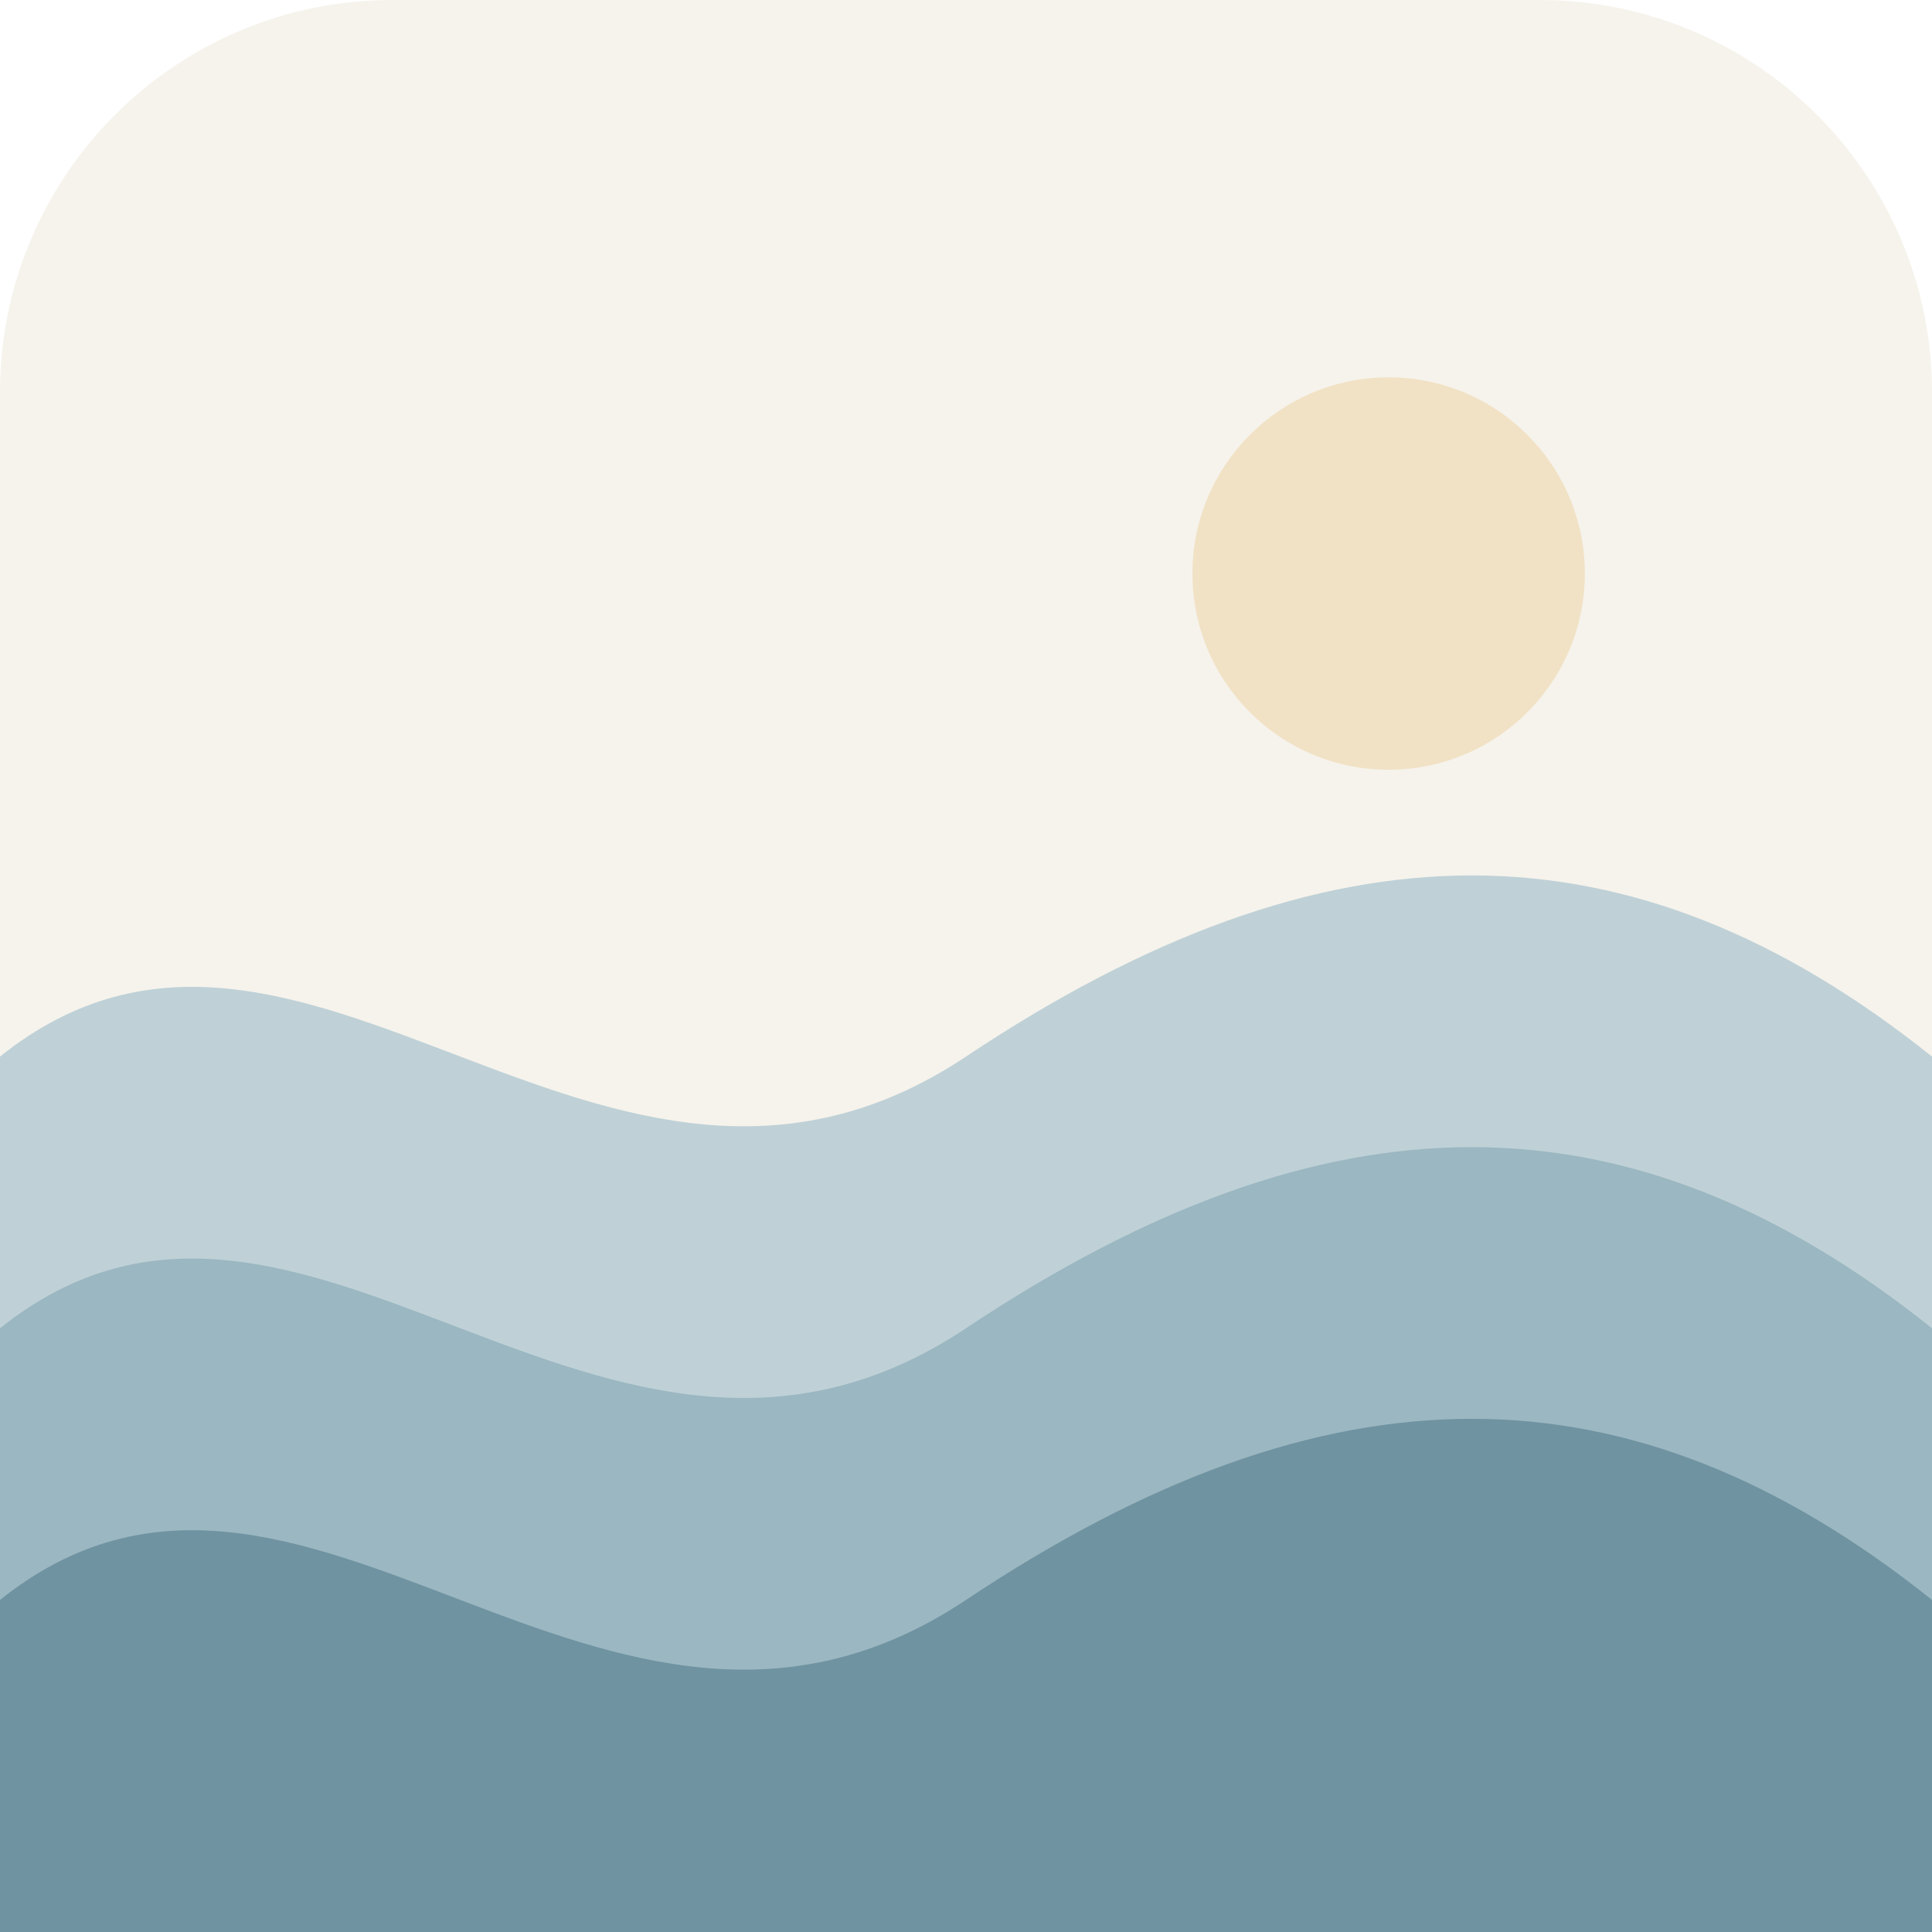
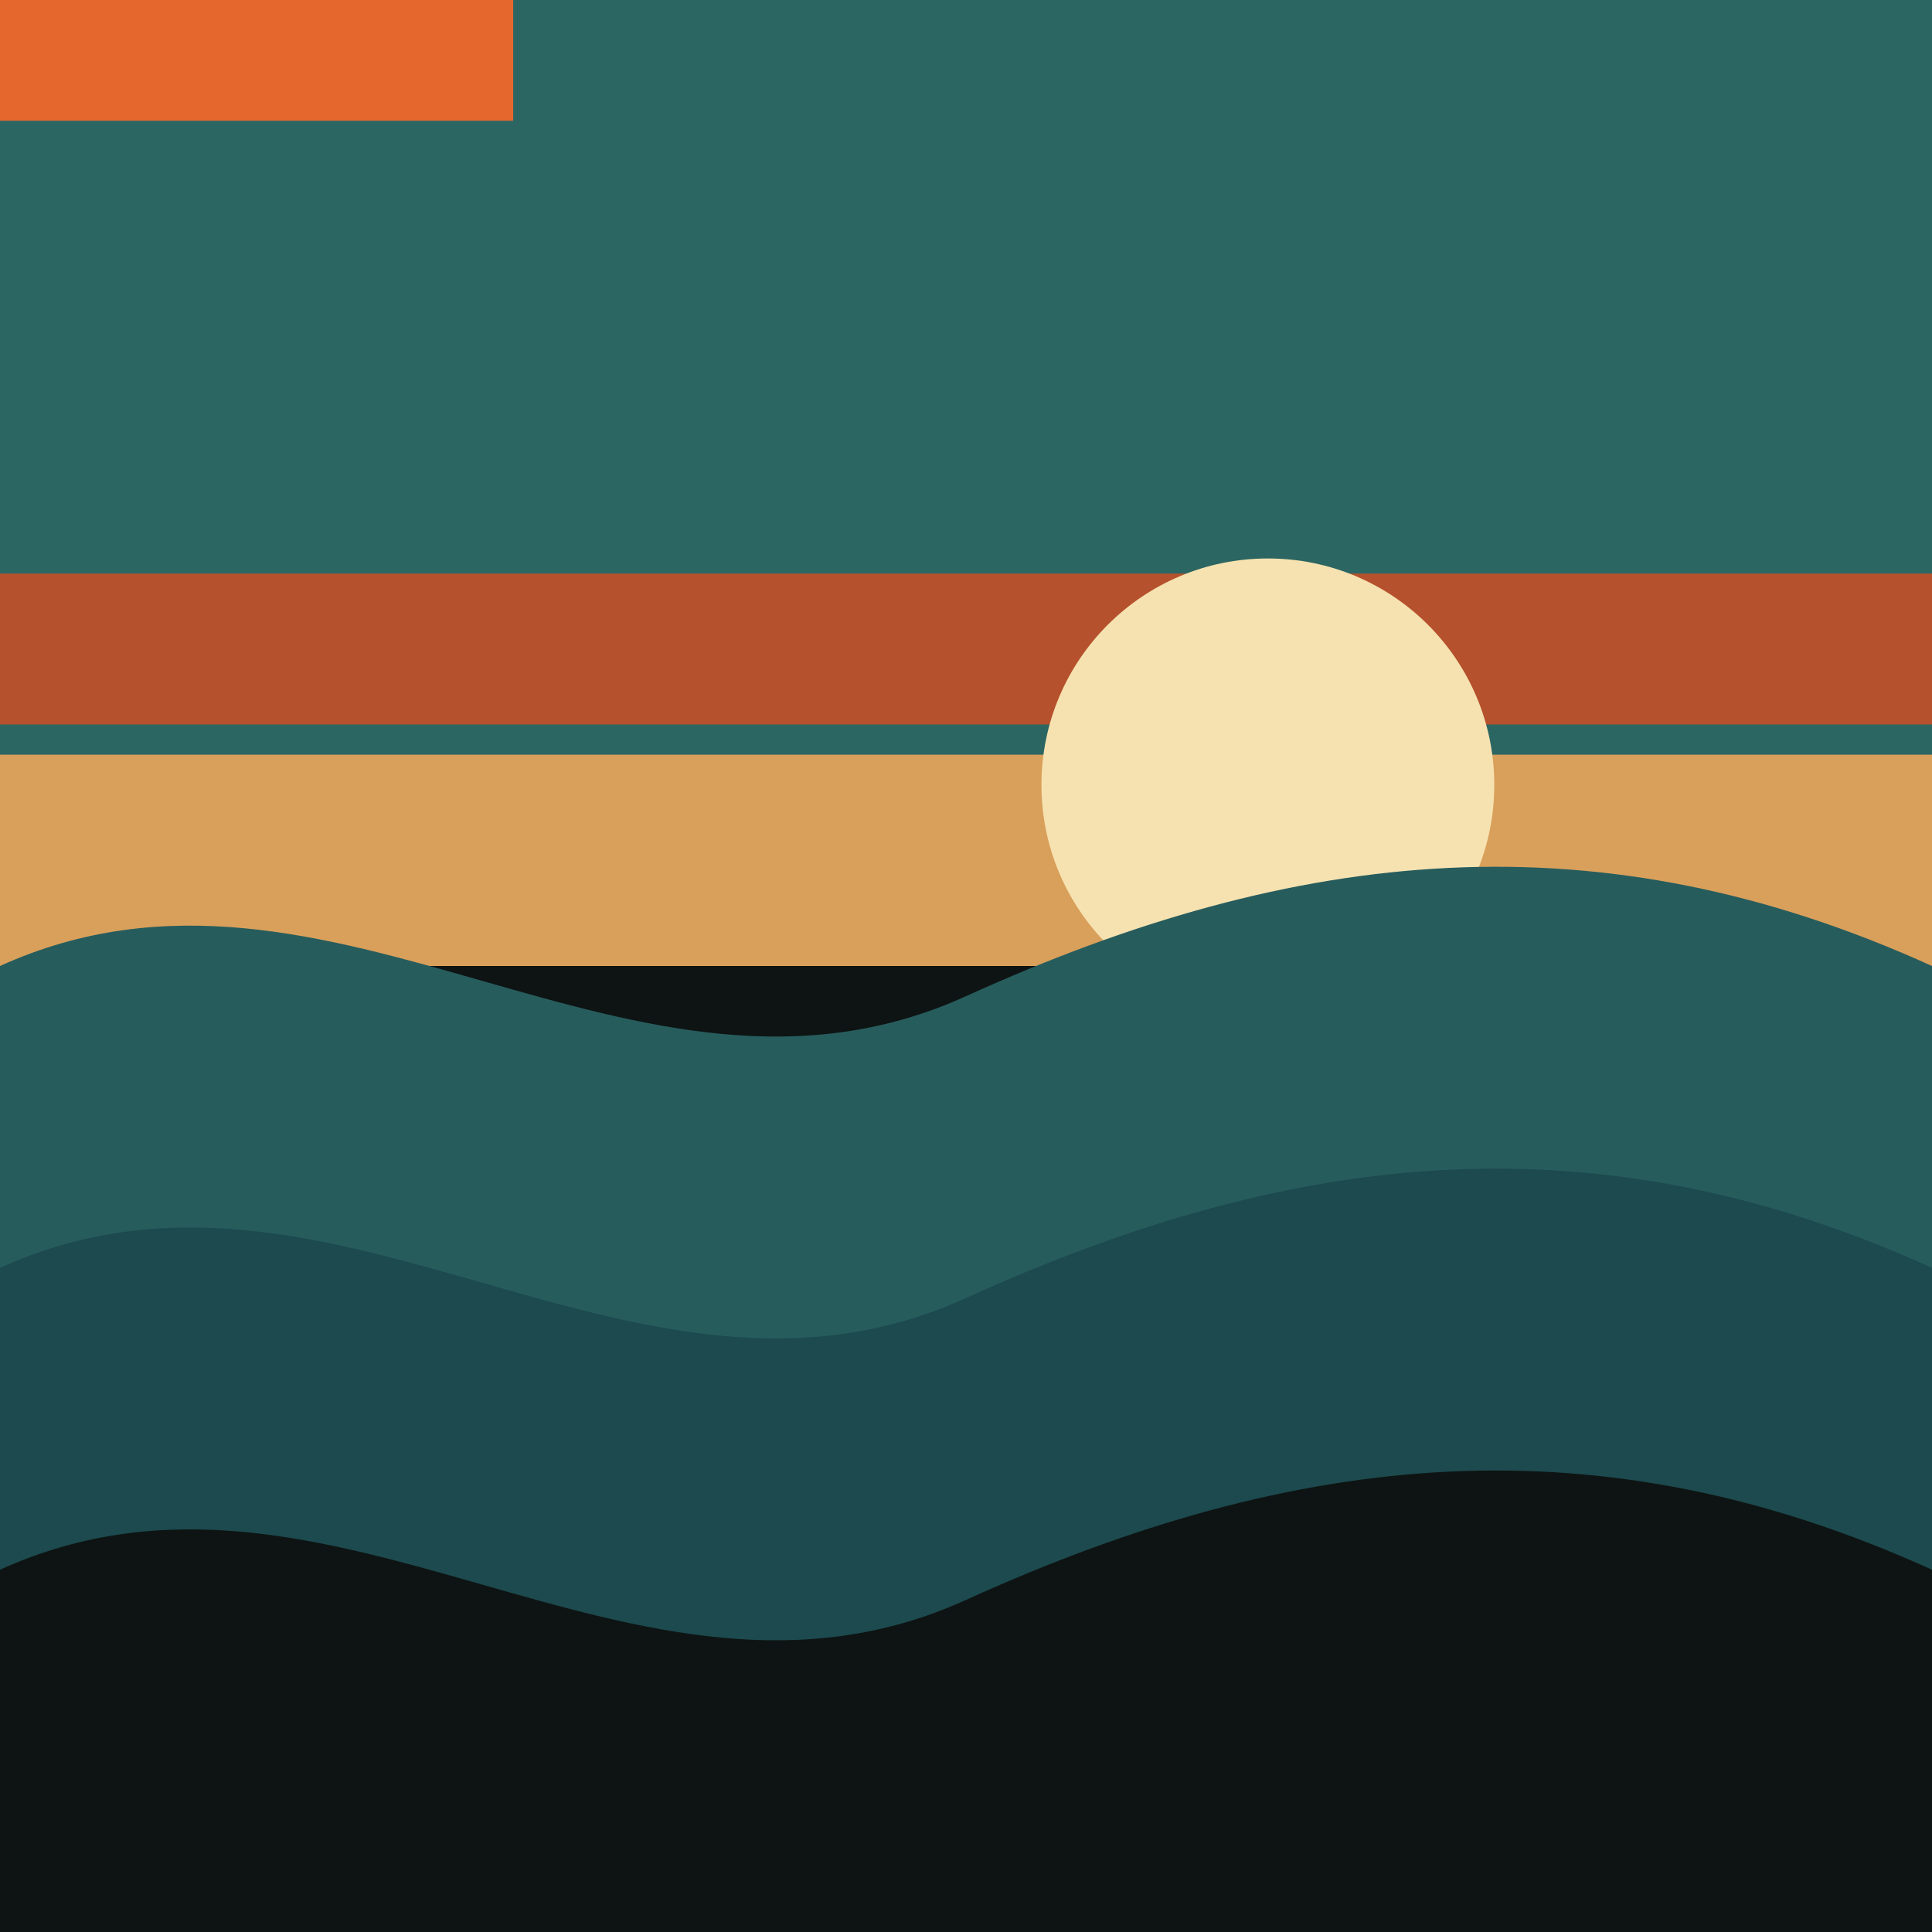
<svg xmlns="http://www.w3.org/2000/svg" viewBox="0 0 128 128">
-   <rect width="128" height="128" rx="26" fill="#f6f3ec" />
-   <path d="M0 70C20 54 40 86 64 70S108 54 128 70V128H0Z" fill="#bfd1d7" />
-   <path d="M0 88C20 72 40 104 64 88S108 72 128 88V128H0Z" fill="#9bb7c1" />
-   <path d="M0 106C20 90 40 122 64 106S108 90 128 106V128H0Z" fill="#6f93a1" />
-   <circle cx="92" cy="38" r="13" fill="#f1e2c6" />
+   <rect width="128" height="128" fill="#0e1413" />
+   <rect width="128" height="62" fill="#2c6663" />
+   <path d="M0 38h128v10H0z" fill="#b5512c" />
+   <path d="M0 50h128v14H0z" fill="#d9a05b" />
+   <circle cx="84" cy="52" r="15" fill="#f6e2b0" />
+   <path d="M0 64C22 54 42 76 64 66S106 54 128 64V128H0Z" fill="#275c5d" />
+   <path d="M0 84C22 74 42 96 64 86S106 74 128 84V128H0Z" fill="#1c4a4e" />
+   <path d="M0 104C22 94 42 116 64 106S106 94 128 104V128H0Z" fill="#0e1413" />
+   <rect width="34" height="8" fill="#e5672e" />
</svg>
